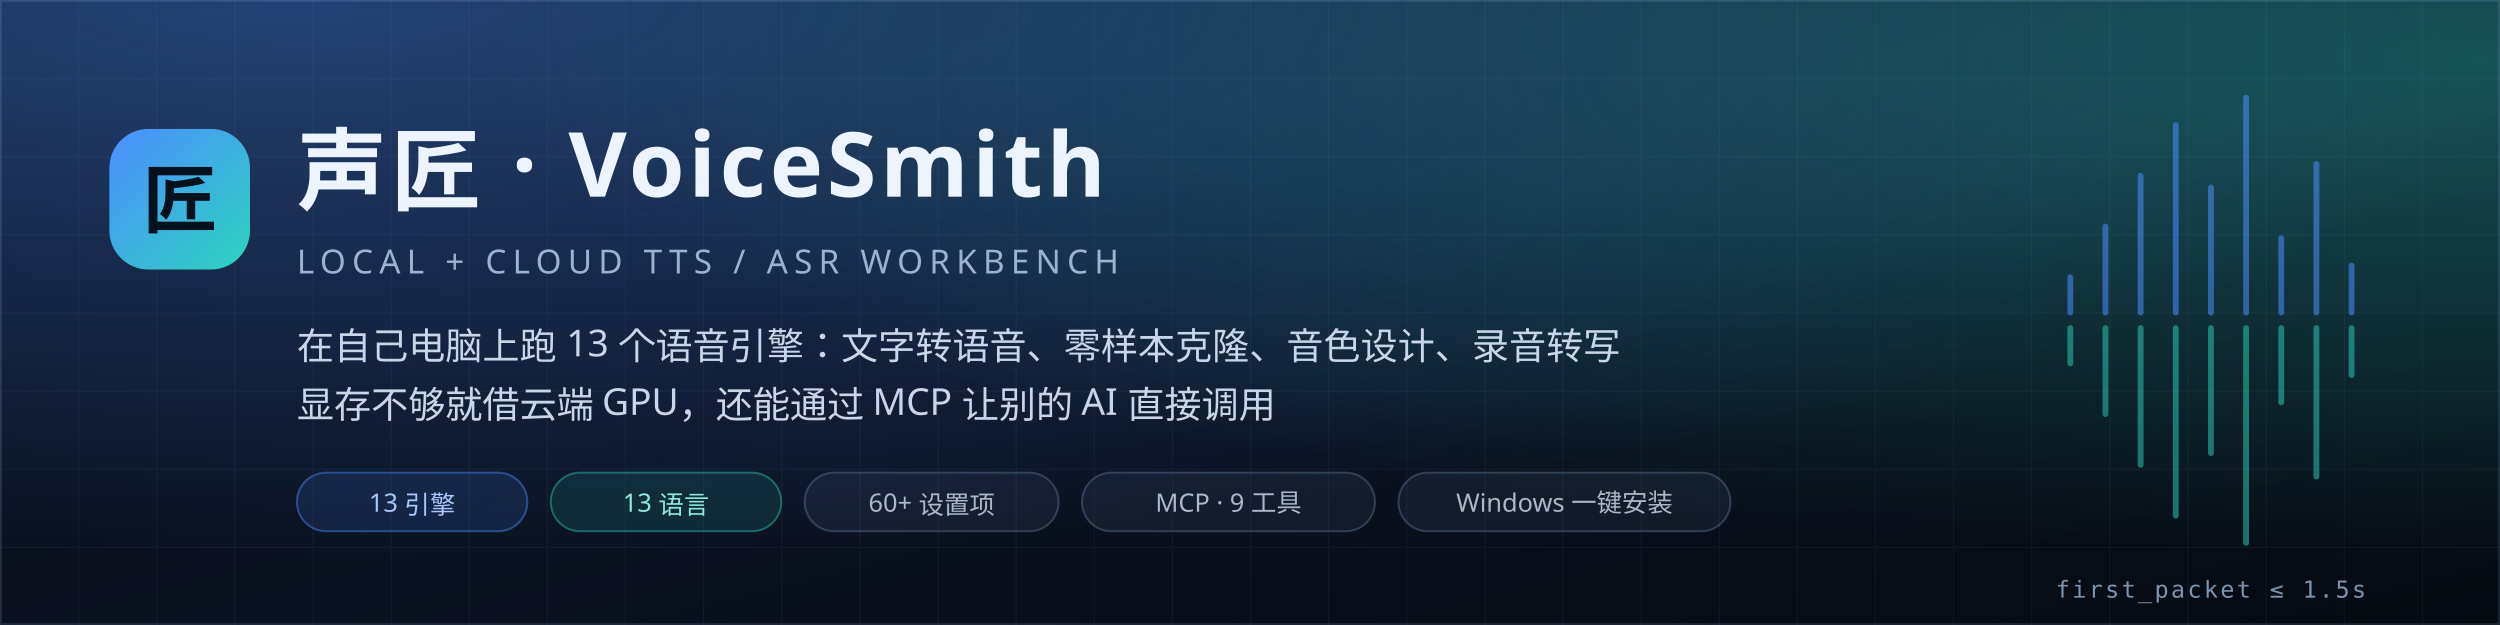
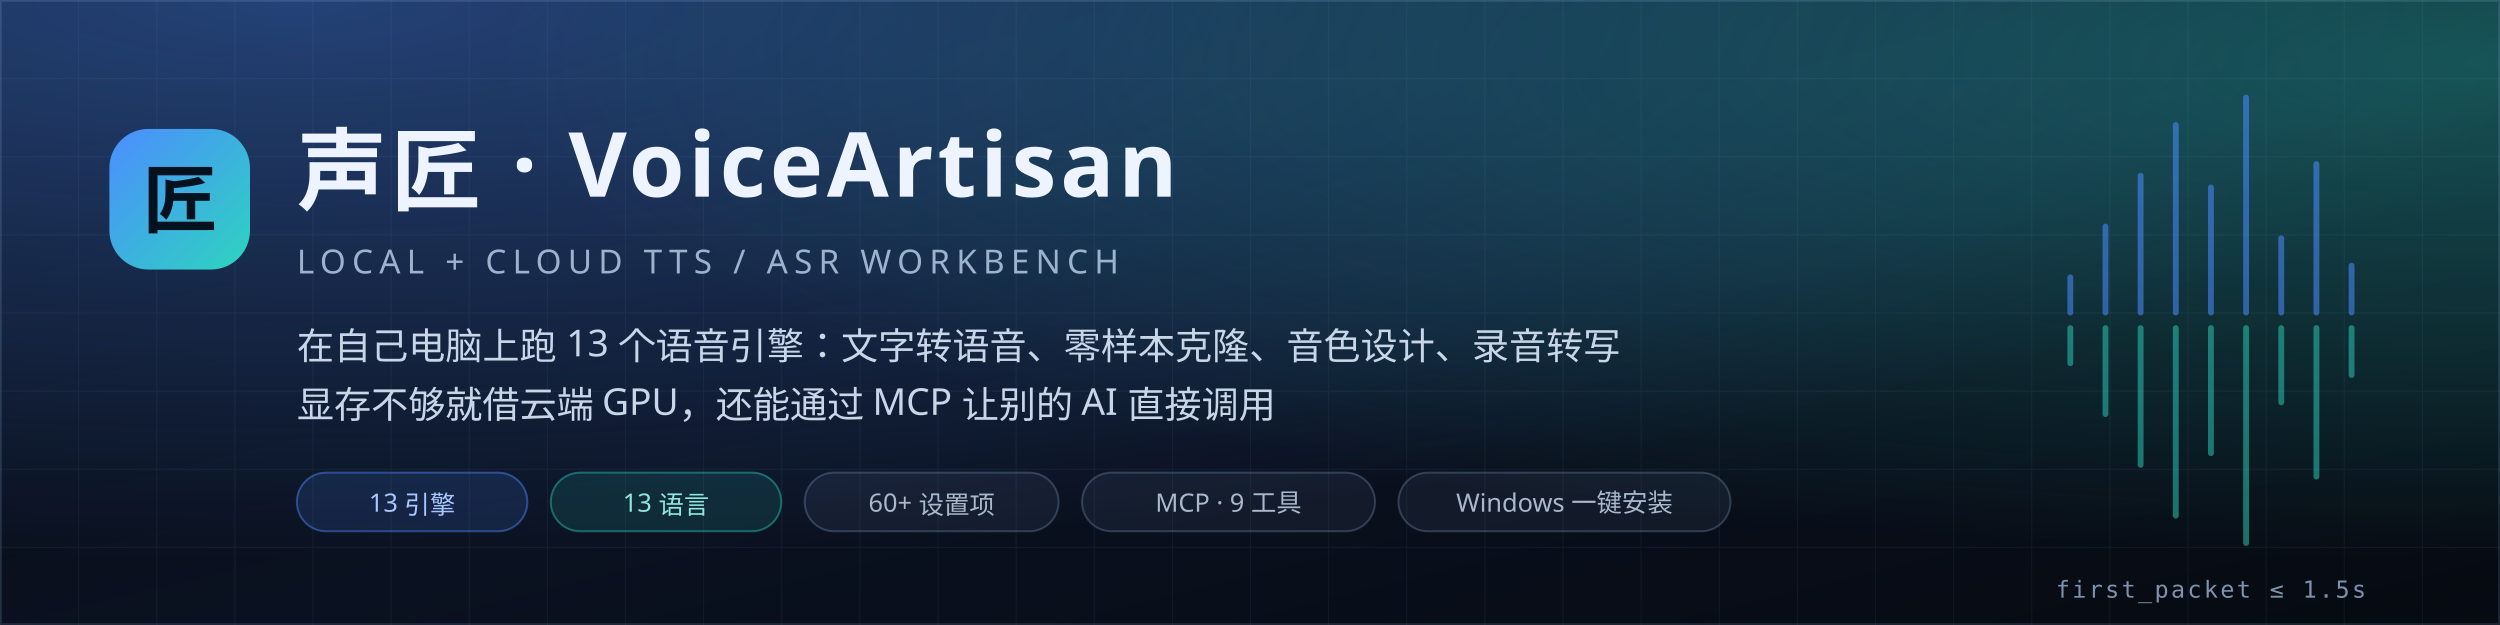
- <svg xmlns="http://www.w3.org/2000/svg" width="1280" height="320" viewBox="0 0 1280 320" role="img" aria-label="声匠 VoiceSmith — 多引擎语音工作台">
+ <svg xmlns="http://www.w3.org/2000/svg" width="1280" height="320" viewBox="0 0 1280 320" role="img" aria-label="声匠 VoiceArtisan — 多引擎语音工作台">
  <defs>
    <linearGradient id="bg" x1="0" y1="0" x2="1" y2="1">
      <stop offset="0" stop-color="#070b12" />
      <stop offset="0.55" stop-color="#0a1120" />
      <stop offset="1" stop-color="#060a11" />
    </linearGradient>
    <radialGradient id="glowA" cx="0.12" cy="0" r="0.9">
      <stop offset="0" stop-color="#4c8dff" stop-opacity="0.42" />
      <stop offset="1" stop-color="#4c8dff" stop-opacity="0" />
    </radialGradient>
    <radialGradient id="glowB" cx="1" cy="0.1" r="0.8">
      <stop offset="0" stop-color="#2dd4bf" stop-opacity="0.34" />
      <stop offset="1" stop-color="#2dd4bf" stop-opacity="0" />
    </radialGradient>
    <linearGradient id="mark" x1="0" y1="0" x2="1" y2="1">
      <stop offset="0" stop-color="#4c8dff" />
      <stop offset="1" stop-color="#2dd4bf" />
    </linearGradient>
    <pattern id="grid" width="40" height="40" patternUnits="userSpaceOnUse">
      <path d="M40 0H0V40" fill="none" stroke="#8cacd4" stroke-opacity="0.07" stroke-width="1" />
    </pattern>
  </defs>
  <rect width="1280" height="320" fill="url(#bg)" />
  <rect width="1280" height="320" fill="url(#grid)" />
  <rect width="1280" height="320" fill="url(#glowA)" />
  <rect width="1280" height="320" fill="url(#glowB)" />
  <rect x="0.5" y="0.5" width="1279" height="319" fill="none" stroke="#8cacd4" stroke-opacity="0.16" />
  <rect x="56" y="66" width="72" height="72" rx="20" fill="url(#mark)" />
  <text x="92" y="116" font-family="Segoe UI, Microsoft YaHei, sans-serif" font-size="38" font-weight="700" fill="#04121f" text-anchor="middle">匠</text>
-   <text x="152" y="104" font-family="Segoe UI, Microsoft YaHei, sans-serif" font-size="46" font-weight="700" fill="#eef4ff" letter-spacing="2">声匠 · VoiceSmith</text>
+   <text x="152" y="104" font-family="Segoe UI, Microsoft YaHei, sans-serif" font-size="46" font-weight="700" fill="#eef4ff" letter-spacing="2">声匠 · VoiceArtisan</text>
  <text x="152" y="140" font-family="Segoe UI, Microsoft YaHei, sans-serif" font-size="17" fill="#9db2cd" letter-spacing="3.2">LOCAL + CLOUD TTS / ASR WORKBENCH</text>
  <text x="152" y="184" font-family="Segoe UI, Microsoft YaHei, sans-serif" font-size="19" fill="#c8d6e8">
    在自己电脑上跑 13 个语音引擎：文字转语音、零样本克隆、音色设计、录音转写
  </text>
  <text x="152" y="214" font-family="Segoe UI, Microsoft YaHei, sans-serif" font-size="19" fill="#c8d6e8">
    显存不够就借云端 GPU，还能通过 MCP 让别的 AI 直接调用
  </text>
  <g font-family="Segoe UI, Microsoft YaHei, sans-serif" font-size="13">
    <rect x="152" y="242" width="118" height="30" rx="15" fill="#4c8dff" fill-opacity="0.14" stroke="#4c8dff" stroke-opacity="0.45" />
    <text x="211" y="262" fill="#a9c7ff" text-anchor="middle">13 引擎</text>
    <rect x="282" y="242" width="118" height="30" rx="15" fill="#2dd4bf" fill-opacity="0.12" stroke="#2dd4bf" stroke-opacity="0.42" />
    <text x="341" y="262" fill="#8ee9dc" text-anchor="middle">13 语言</text>
    <rect x="412" y="242" width="130" height="30" rx="15" fill="#8cacd4" fill-opacity="0.08" stroke="#8cacd4" stroke-opacity="0.28" />
    <text x="477" y="262" fill="#a9b8cc" text-anchor="middle">60+ 设置项</text>
    <rect x="554" y="242" width="150" height="30" rx="15" fill="#8cacd4" fill-opacity="0.08" stroke="#8cacd4" stroke-opacity="0.28" />
    <text x="629" y="262" fill="#a9b8cc" text-anchor="middle">MCP · 9 工具</text>
    <rect x="716" y="242" width="170" height="30" rx="15" fill="#8cacd4" fill-opacity="0.08" stroke="#8cacd4" stroke-opacity="0.28" />
    <text x="801" y="262" fill="#a9b8cc" text-anchor="middle">Windows 一键安装</text>
  </g>
  <g stroke="#4c8dff" stroke-opacity="0.55" stroke-width="3" stroke-linecap="round">
    <path d="M1060 160v-18" />
    <path d="M1078 160v-44" />
    <path d="M1096 160v-70" />
    <path d="M1114 160v-96" />
    <path d="M1132 160v-64" />
    <path d="M1150 160v-110" />
    <path d="M1168 160v-38" />
    <path d="M1186 160v-76" />
    <path d="M1204 160v-24" />
  </g>
  <g stroke="#2dd4bf" stroke-opacity="0.5" stroke-width="3" stroke-linecap="round">
    <path d="M1060 168v18" />
    <path d="M1078 168v44" />
    <path d="M1096 168v70" />
    <path d="M1114 168v96" />
    <path d="M1132 168v64" />
    <path d="M1150 168v110" />
    <path d="M1168 168v38" />
    <path d="M1186 168v76" />
    <path d="M1204 168v24" />
  </g>
  <text x="1132" y="306" font-family="Consolas, monospace" font-size="12" fill="#7d93ad" text-anchor="middle" letter-spacing="1.2">first_packet ≤ 1.5s</text>
</svg>
